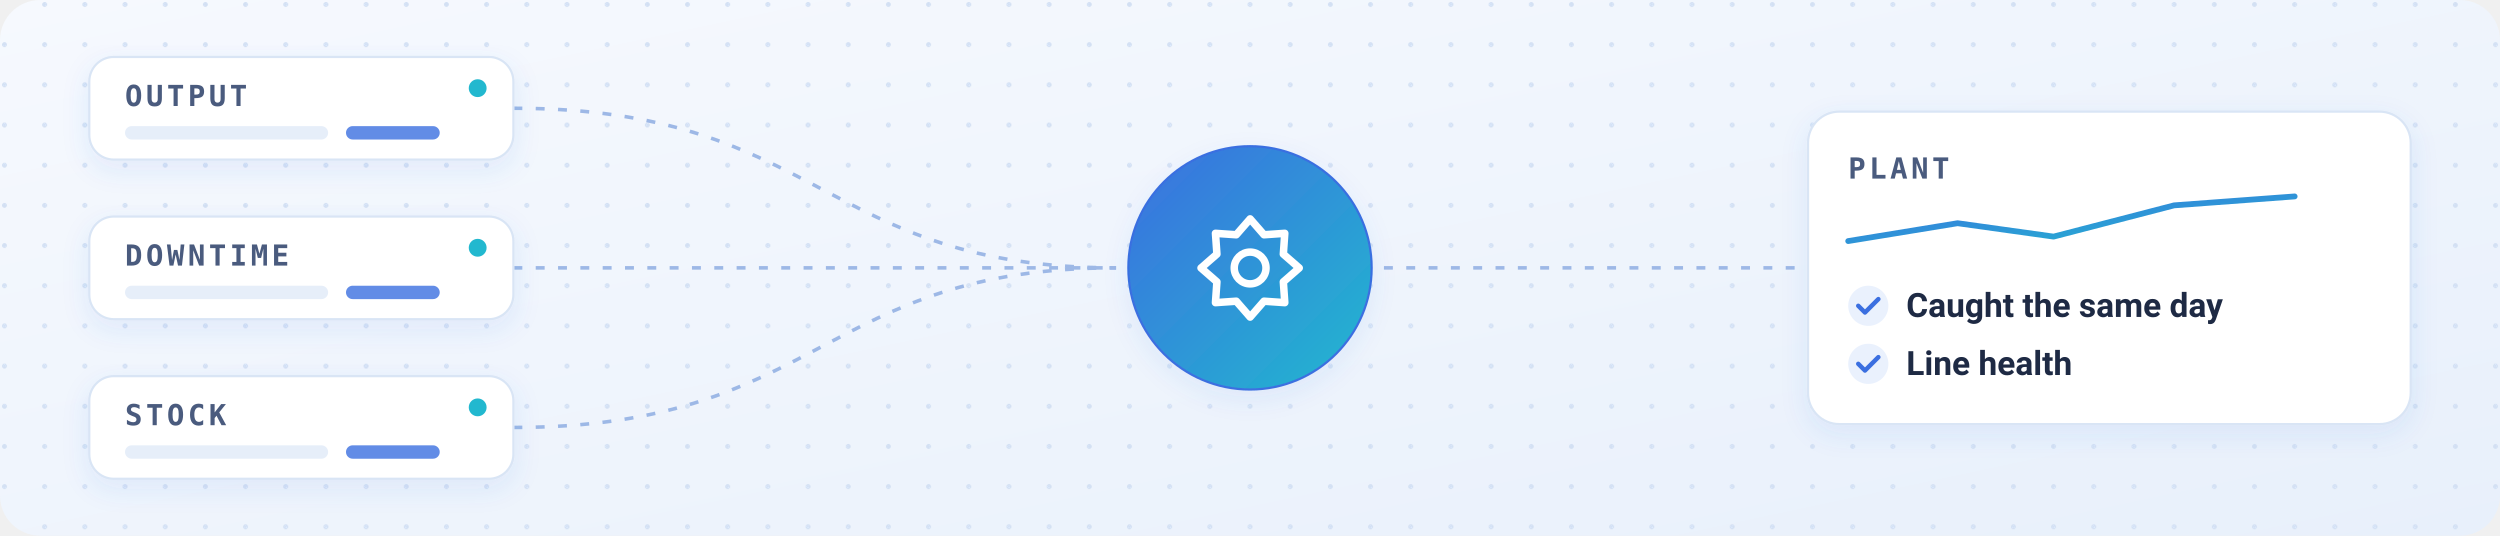
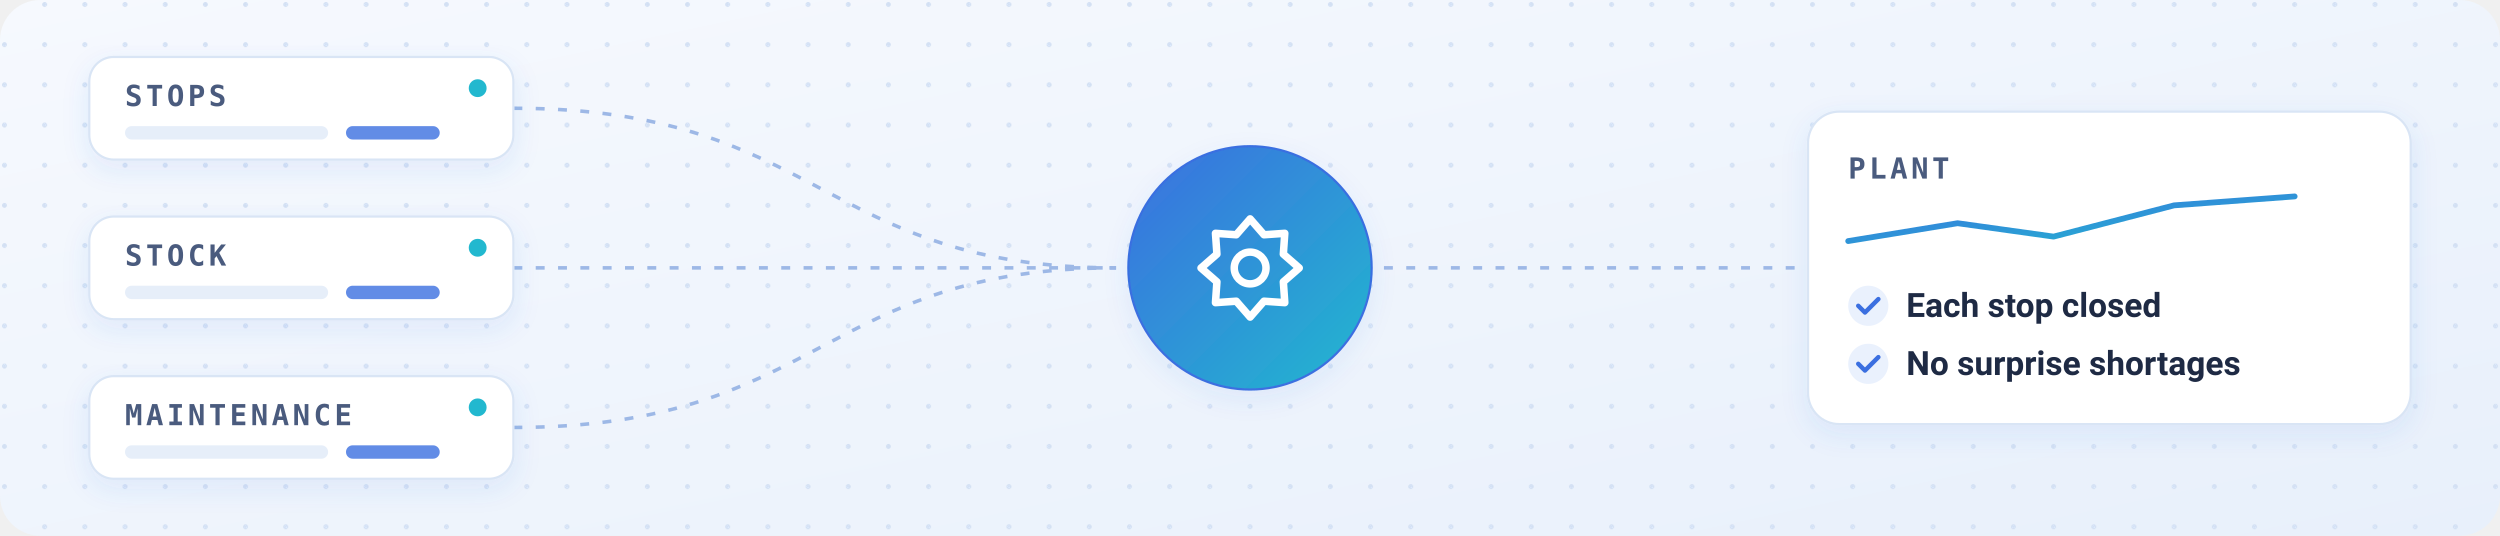
<svg xmlns="http://www.w3.org/2000/svg" viewBox="0 0 1120 240" role="img" aria-labelledby="t">
  <style>
  .mono { font-family: ui-monospace, "SF Mono", Menlo, Consolas, monospace; font-weight: 700; letter-spacing: .12em; fill: #4A5B7E; }
  .sans { font-family: -apple-system, BlinkMacSystemFont, "Segoe UI", Roboto, "Helvetica Neue", Arial, sans-serif; fill: #1E2A44; font-weight: 600; }
  .card { fill: #FFFFFF; stroke: #D9E5F5; stroke-width: 1; filter: url(#lift); }
  .skel { fill: #E6EEF9; }
  .wire { fill: none; stroke: #9DB8E6; stroke-width: 1.6; stroke-dasharray: 4 6; animation: flow 1.6s linear infinite; }
  @keyframes flow { to { stroke-dashoffset: -40; } }
  .blink { animation: blink 2.4s ease-in-out infinite; } .b2 { animation-delay: .8s; } .b3 { animation-delay: 1.6s; }
  @keyframes blink { 0%, 100% { opacity: .3; } 50% { opacity: 1; } }
  .ping { transform-box: fill-box; transform-origin: center; animation: ping 3s ease-out infinite; }
  @keyframes ping { 0% { transform: scale(1); opacity: .35; } 100% { transform: scale(1.5); opacity: 0; } }
  .float { animation: float 6s ease-in-out infinite; }
  @keyframes float { 0%, 100% { transform: translateY(0); } 50% { transform: translateY(-5px); } }
  .tick { stroke-dasharray: 16; animation: tick 6s ease-in-out infinite; } .t2 { animation-delay: .6s; }
  @keyframes tick { 0%, 15% { stroke-dashoffset: 16; } 30%, 90% { stroke-dashoffset: 0; } 100% { stroke-dashoffset: 16; } }
  @media (prefers-reduced-motion: reduce) { * { animation: none !important; } }
</style>
  <defs>
    <linearGradient id="wash" x1="0" y1="0" x2="1" y2="1">
      <stop offset="0" stop-color="#F6F9FE" />
      <stop offset="1" stop-color="#E8F0FB" />
    </linearGradient>
    <linearGradient id="brand" x1="0" y1="0" x2="1" y2="1">
      <stop offset="0" stop-color="#3B6FE0" />
      <stop offset="1" stop-color="#22B8CF" />
    </linearGradient>
    <filter id="lift" x="-20%" y="-20%" width="140%" height="160%">
      <feDropShadow dx="0" dy="4" stdDeviation="6" flood-color="#3B6FE0" flood-opacity=".10" />
    </filter>
    <pattern id="dots" width="18" height="18" patternUnits="userSpaceOnUse">
      <circle cx="2" cy="2" r="1.1" fill="#D3E0F3" />
    </pattern>
  </defs>
  <rect width="1120" height="240" rx="18" fill="url(#wash)" />
  <rect width="1120" height="240" rx="18" fill="url(#dots)" />
  <path class="wire" d="M230 48.5 C368.0 48.5, 368.0 120.0, 500.0 120.0" />
  <path class="wire" d="M230 120.0 C368.0 120.0, 368.0 120.0, 500.0 120.0" />
  <path class="wire" d="M230 191.5 C368.0 191.5, 368.0 120.0, 500.0 120.0" />
  <path class="wire" d="M620.0 120.0 L810.0 120.0" />
  <rect class="card" x="40" y="25.5" width="190" height="46" rx="11" />
-   <text class="mono" x="56" y="47.5" font-size="13">OUTPUT</text>
+   <text class="mono" x="56" y="47.5" font-size="13">STOPS</text>
  <rect class="skel" x="56" y="56.5" width="91" height="6" rx="3" />
  <rect x="155" y="56.5" width="42" height="6" rx="3" fill="#3B6FE0" opacity=".8" />
  <circle class="blink b1" cx="214" cy="39.5" r="4" fill="#22B8CF" />
  <rect class="card" x="40" y="97.0" width="190" height="46" rx="11" />
-   <text class="mono" x="56" y="119.0" font-size="13">DOWNTIME</text>
+   <text class="mono" x="56" y="119.0" font-size="13">STOCK</text>
  <rect class="skel" x="56" y="128.0" width="91" height="6" rx="3" />
  <rect x="155" y="128.0" width="42" height="6" rx="3" fill="#3B6FE0" opacity=".8" />
  <circle class="blink b2" cx="214" cy="111.0" r="4" fill="#22B8CF" />
  <rect class="card" x="40" y="168.5" width="190" height="46" rx="11" />
-   <text class="mono" x="56" y="190.5" font-size="13">STOCK</text>
+   <text class="mono" x="56" y="190.5" font-size="13">MAINTENANCE</text>
  <rect class="skel" x="56" y="199.5" width="91" height="6" rx="3" />
  <rect x="155" y="199.5" width="42" height="6" rx="3" fill="#3B6FE0" opacity=".8" />
  <circle class="blink b3" cx="214" cy="182.5" r="4" fill="#22B8CF" />
  <g class="float">
    <circle class="ping" cx="560.0" cy="120.0" r="54" fill="none" stroke="#3B6FE0" stroke-width="2" />
    <circle cx="560.0" cy="120.0" r="54" fill="url(#brand)" filter="url(#lift)" />
    <g transform="translate(529.0 89.0) scale(1.294)" fill="none" stroke="#FFFFFF" stroke-width="2.6" stroke-linecap="round" stroke-linejoin="round">
      <polygon points="41.0,24.0 35.5,28.8 36.0,36.0 28.8,35.5 24.0,41.0 19.2,35.5 12.0,36.0 12.5,28.8 7.0,24.0 12.5,19.2 12.0,12.0 19.2,12.5 24.0,7.0 28.8,12.5 36.0,12.0 35.5,19.2" />
      <circle cx="24" cy="24" r="5.5" />
    </g>
  </g>
  <rect class="card" x="810.0" y="50.0" width="270" height="140" rx="14" />
  <text class="mono" x="828.0" y="80.0" font-size="13">PLANT</text>
  <path d="M828.0 108.0 l49 -8 l43 6 l54 -14 l54 -4" fill="none" stroke="url(#brand)" stroke-width="2.6" stroke-linecap="round" stroke-linejoin="round" />
  <circle cx="837.0" cy="137.0" r="9" fill="#EAF1FD" />
  <path class="tick t1" d="M832.5 137.0 l3 3 l6 -6" fill="none" stroke="#3B6FE0" stroke-width="2" stroke-linecap="round" stroke-linejoin="round" />
-   <text class="sans" x="854.0" y="142.0" font-size="15">Caught the same day</text>
+   <text class="sans" x="854.0" y="142.0" font-size="15">Each stop closed</text>
  <circle cx="837.0" cy="163.0" r="9" fill="#EAF1FD" />
  <path class="tick t2" d="M832.5 163.0 l3 3 l6 -6" fill="none" stroke="#3B6FE0" stroke-width="2" stroke-linecap="round" stroke-linejoin="round" />
-   <text class="sans" x="854.0" y="168.0" font-size="15">Line health</text>
+   <text class="sans" x="854.0" y="168.0" font-size="15">No surprise shortages</text>
</svg>
